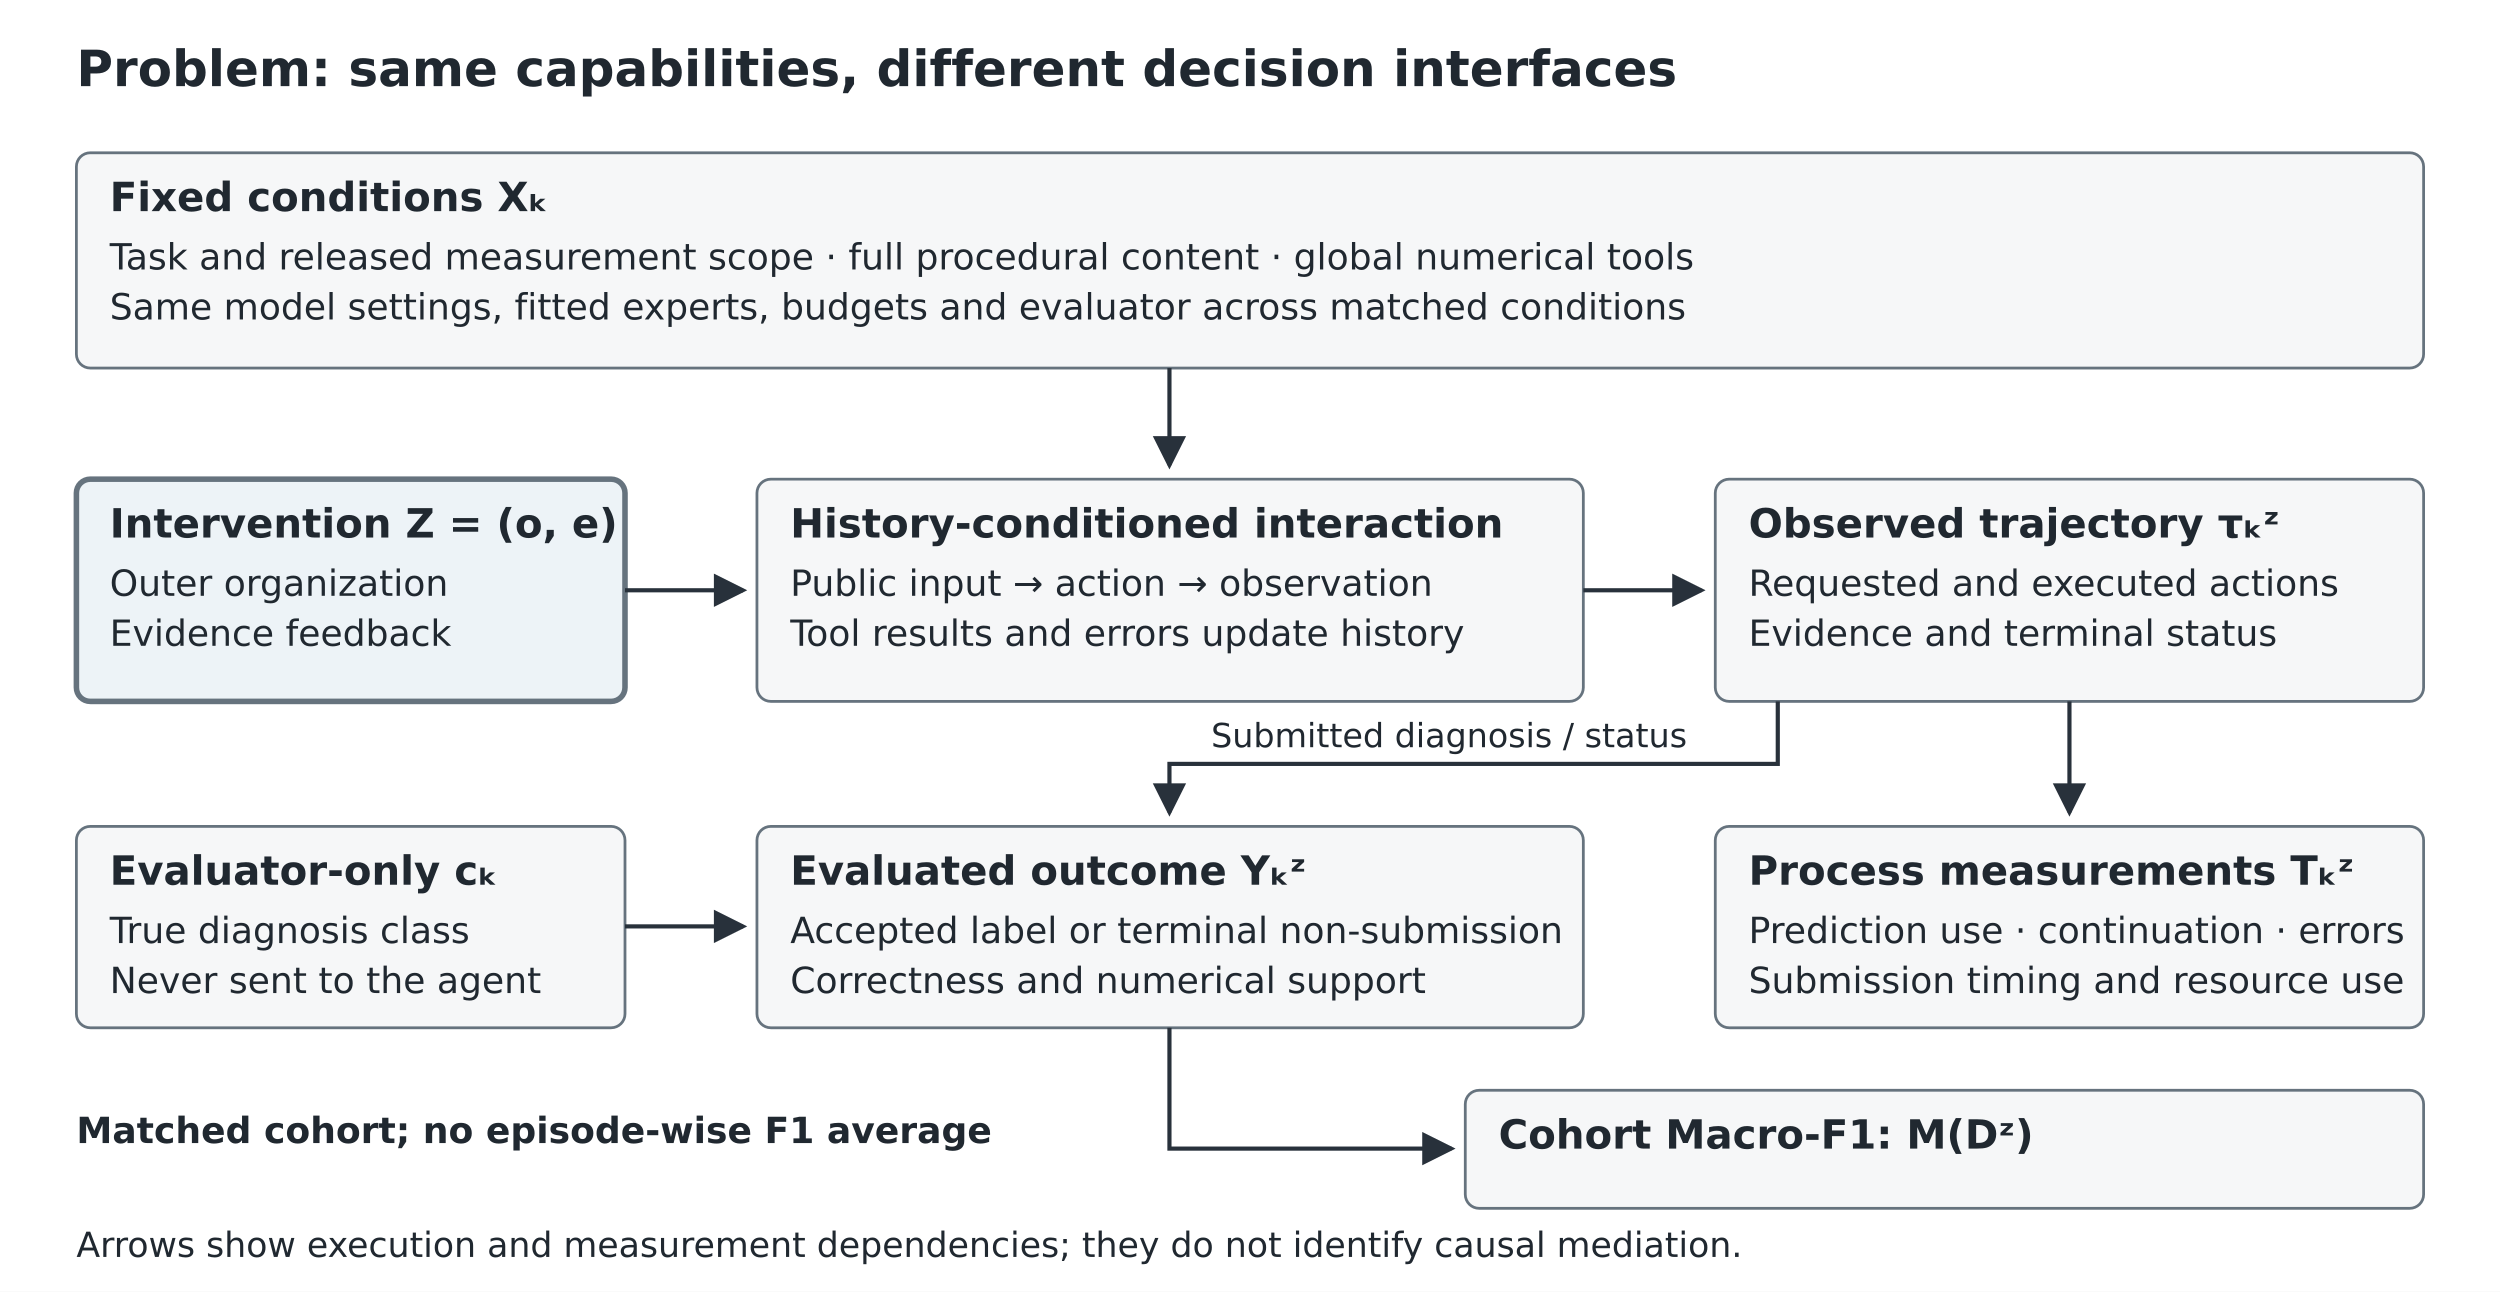
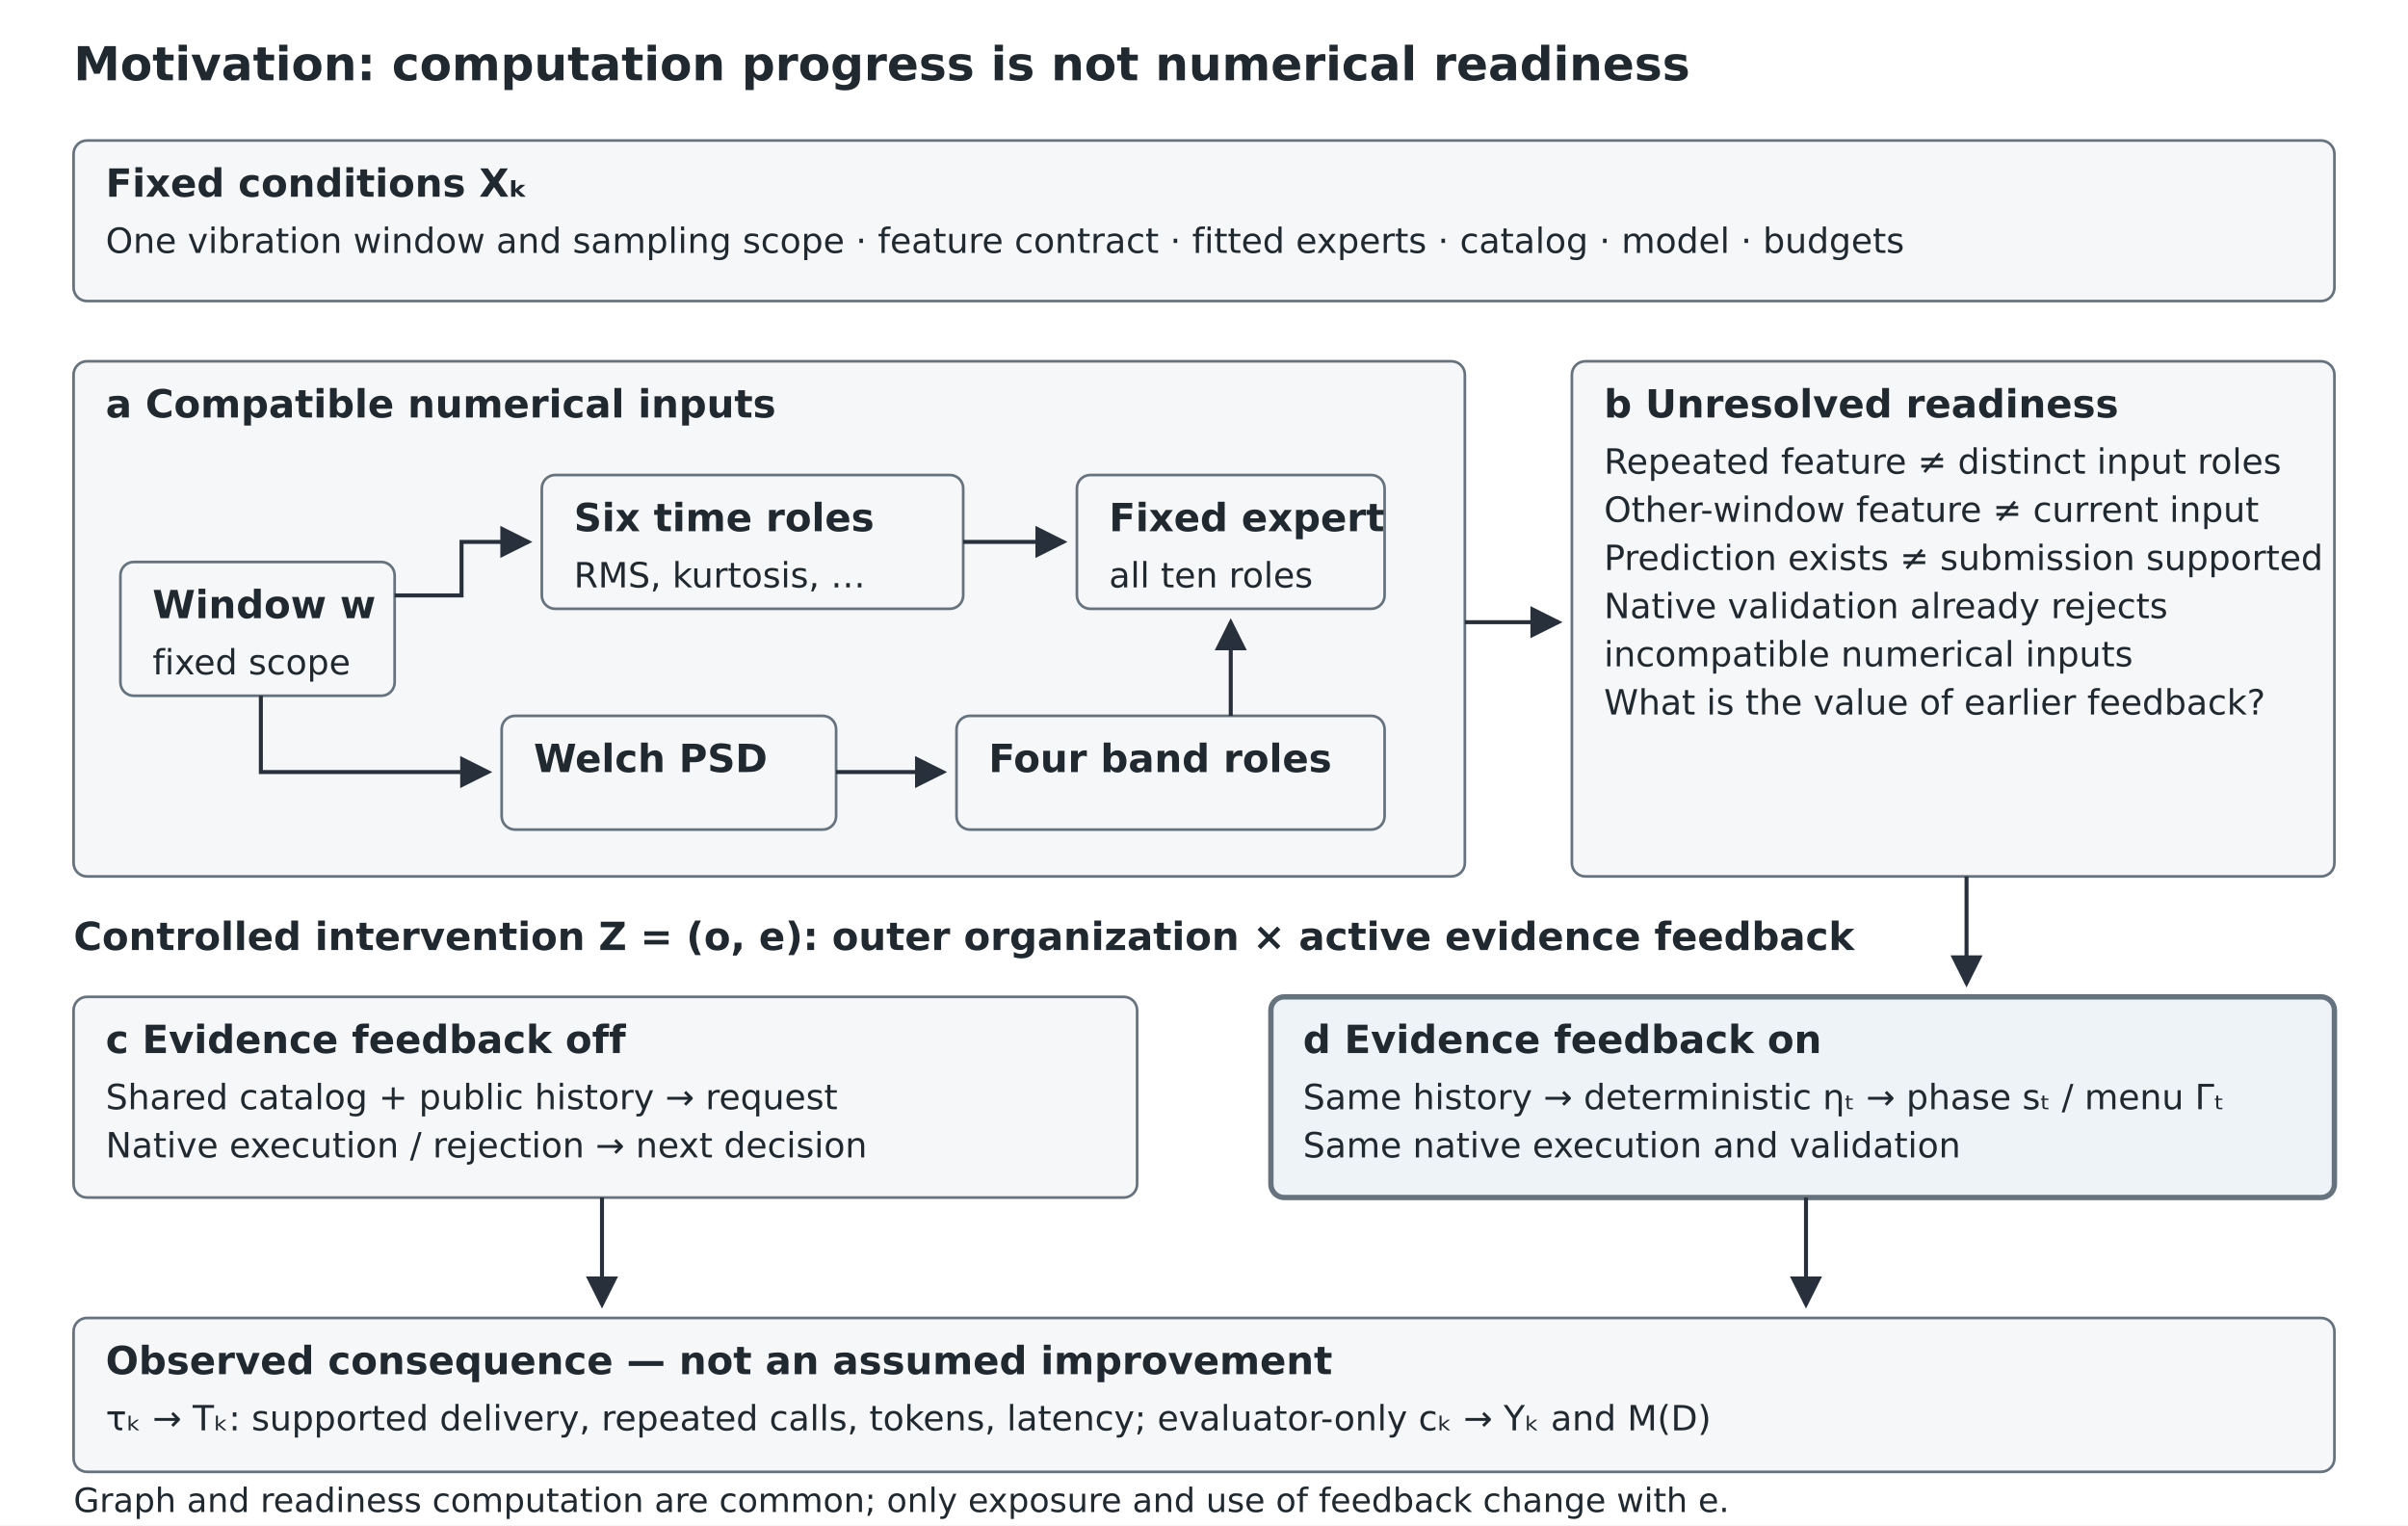
- <svg xmlns="http://www.w3.org/2000/svg" width="180mm" height="93mm" viewBox="0 0 1800 930">
+ <svg xmlns="http://www.w3.org/2000/svg" width="180mm" height="114mm" viewBox="0 0 1800 1140">
  <defs>
    <marker id="arrow" markerWidth="8" markerHeight="8" refX="7" refY="4" orient="auto">
      <path d="M0 0 L8 4 L0 8 Z" fill="#28313b" />
    </marker>
  </defs>
-   <rect width="1800" height="930" fill="white" />
+   <rect width="1800" height="1140" fill="white" />
  <g font-family="DejaVu Sans, Arial, sans-serif" fill="#202830">
-     <text x="55" y="62" font-size="36" font-weight="bold" text-anchor="start">Problem: same capabilities, different decision interfaces</text>
+     <text x="55" y="60" font-size="35" font-weight="bold" text-anchor="start">Motivation: computation progress is not numerical readiness</text>
    <g id="fixed-X">
-       <rect x="55" y="110" width="1690" height="155" rx="10" fill="#f6f7f8" stroke="#66737e" stroke-width="2" />
-       <text x="79" y="152" font-size="29" font-weight="bold" text-anchor="start">Fixed conditions Xₖ</text>
-       <text x="79" y="194" font-size="26" font-weight="normal" text-anchor="start">Task and released measurement scope · full procedural content · global numerical tools</text>
-       <text x="79" y="230" font-size="26" font-weight="normal" text-anchor="start">Same model settings, fitted experts, budgets and evaluator across matched conditions</text>
+       <rect x="55" y="105" width="1690" height="120" rx="10" fill="#f6f7f8" stroke="#66737e" stroke-width="2" />
+       <text x="79" y="147" font-size="29" font-weight="bold" text-anchor="start">Fixed conditions Xₖ</text>
+       <text x="79" y="189" font-size="26" font-weight="normal" text-anchor="start">One vibration window and sampling scope · feature contract · fitted experts · catalog · model · budgets</text>
    </g>
-     <g id="intervention-Z">
-       <rect x="55" y="345" width="395" height="160" rx="10" fill="#edf3f7" stroke="#66737e" stroke-width="4" />
-       <text x="79" y="387" font-size="29" font-weight="bold" text-anchor="start">Intervention Z = (o, e)</text>
-       <text x="79" y="429" font-size="26" font-weight="normal" text-anchor="start">Outer organization</text>
-       <text x="79" y="465" font-size="26" font-weight="normal" text-anchor="start">Evidence feedback</text>
+     <g id="signal-contract">
+       <rect x="55" y="270" width="1040" height="385" rx="10" fill="#f6f7f8" stroke="#66737e" stroke-width="2" />
+       <text x="79" y="312" font-size="29" font-weight="bold" text-anchor="start">a  Compatible numerical inputs</text>
    </g>
-     <g id="decision-process">
-       <rect x="545" y="345" width="595" height="160" rx="10" fill="#f6f7f8" stroke="#66737e" stroke-width="2" />
-       <text x="569" y="387" font-size="29" font-weight="bold" text-anchor="start">History-conditioned interaction</text>
-       <text x="569" y="429" font-size="26" font-weight="normal" text-anchor="start">Public input → action → observation</text>
-       <text x="569" y="465" font-size="26" font-weight="normal" text-anchor="start">Tool results and errors update history</text>
+     <g id="window">
+       <rect x="90" y="420" width="205" height="100" rx="10" fill="#f6f7f8" stroke="#66737e" stroke-width="2" />
+       <text x="114" y="462" font-size="29" font-weight="bold" text-anchor="start">Window w</text>
+       <text x="114" y="504" font-size="26" font-weight="normal" text-anchor="start">fixed scope</text>
    </g>
-     <g id="trajectory">
-       <rect x="1235" y="345" width="510" height="160" rx="10" fill="#f6f7f8" stroke="#66737e" stroke-width="2" />
-       <text x="1259" y="387" font-size="29" font-weight="bold" text-anchor="start">Observed trajectory τₖᶻ</text>
-       <text x="1259" y="429" font-size="26" font-weight="normal" text-anchor="start">Requested and executed actions</text>
-       <text x="1259" y="465" font-size="26" font-weight="normal" text-anchor="start">Evidence and terminal status</text>
+     <g id="time-roles">
+       <rect x="405" y="355" width="315" height="100" rx="10" fill="#f6f7f8" stroke="#66737e" stroke-width="2" />
+       <text x="429" y="397" font-size="29" font-weight="bold" text-anchor="start">Six time roles</text>
+       <text x="429" y="439" font-size="26" font-weight="normal" text-anchor="start">RMS, kurtosis, …</text>
    </g>
-     <polyline id="fixed-to-process" points="842,265 842,335" fill="none" stroke="#28313b" stroke-width="3" marker-end="url(#arrow)" />
-     <polyline id="intervention-to-process" points="450,425 535,425" fill="none" stroke="#28313b" stroke-width="3" marker-end="url(#arrow)" />
-     <polyline id="process-to-trajectory" points="1140,425 1225,425" fill="none" stroke="#28313b" stroke-width="3" marker-end="url(#arrow)" />
-     <g id="private-target">
-       <rect x="55" y="595" width="395" height="145" rx="10" fill="#f6f7f8" stroke="#66737e" stroke-width="2" />
-       <text x="79" y="637" font-size="29" font-weight="bold" text-anchor="start">Evaluator-only cₖ</text>
-       <text x="79" y="679" font-size="26" font-weight="normal" text-anchor="start">True diagnosis class</text>
-       <text x="79" y="715" font-size="26" font-weight="normal" text-anchor="start">Never sent to the agent</text>
+     <g id="welch-path">
+       <rect x="375" y="535" width="250" height="85" rx="10" fill="#f6f7f8" stroke="#66737e" stroke-width="2" />
+       <text x="399" y="577" font-size="29" font-weight="bold" text-anchor="start">Welch PSD</text>
    </g>
-     <g id="outcome-Y">
-       <rect x="545" y="595" width="595" height="145" rx="10" fill="#f6f7f8" stroke="#66737e" stroke-width="2" />
-       <text x="569" y="637" font-size="29" font-weight="bold" text-anchor="start">Evaluated outcome Yₖᶻ</text>
-       <text x="569" y="679" font-size="26" font-weight="normal" text-anchor="start">Accepted label or terminal non-submission</text>
-       <text x="569" y="715" font-size="26" font-weight="normal" text-anchor="start">Correctness and numerical support</text>
+     <g id="band-roles">
+       <rect x="715" y="535" width="320" height="85" rx="10" fill="#f6f7f8" stroke="#66737e" stroke-width="2" />
+       <text x="739" y="577" font-size="29" font-weight="bold" text-anchor="start">Four band roles</text>
    </g>
-     <g id="process-T">
-       <rect x="1235" y="595" width="510" height="145" rx="10" fill="#f6f7f8" stroke="#66737e" stroke-width="2" />
-       <text x="1259" y="637" font-size="29" font-weight="bold" text-anchor="start">Process measurements Tₖᶻ</text>
-       <text x="1259" y="679" font-size="26" font-weight="normal" text-anchor="start">Prediction use · continuation · errors</text>
-       <text x="1259" y="715" font-size="26" font-weight="normal" text-anchor="start">Submission timing and resource use</text>
+     <g id="expert-input">
+       <rect x="805" y="355" width="230" height="100" rx="10" fill="#f6f7f8" stroke="#66737e" stroke-width="2" />
+       <text x="829" y="397" font-size="29" font-weight="bold" text-anchor="start">Fixed expert</text>
+       <text x="829" y="439" font-size="26" font-weight="normal" text-anchor="start">all ten roles</text>
    </g>
-     <polyline id="target-to-outcome" points="450,667 535,667" fill="none" stroke="#28313b" stroke-width="3" marker-end="url(#arrow)" />
-     <polyline id="trajectory-to-process-measures" points="1490,505 1490,585" fill="none" stroke="#28313b" stroke-width="3" marker-end="url(#arrow)" />
-     <polyline id="trajectory-to-outcome" points="1280,505 1280,550 842,550 842,585" fill="none" stroke="#28313b" stroke-width="3" marker-end="url(#arrow)" />
-     <text x="872" y="538" font-size="24" font-weight="normal" text-anchor="start">Submitted diagnosis / status</text>
-     <text x="55" y="823" font-size="26" font-weight="bold" text-anchor="start">Matched cohort; no episode-wise F1 average</text>
-     <g id="cohort-M">
-       <rect x="1055" y="785" width="690" height="85" rx="10" fill="#f6f7f8" stroke="#66737e" stroke-width="2" />
-       <text x="1079" y="827" font-size="29" font-weight="bold" text-anchor="start">Cohort Macro-F1: M(Dᶻ)</text>
+     <polyline id="window-to-time" points="295,445 345,445 345,405 395,405" fill="none" stroke="#28313b" stroke-width="3" marker-end="url(#arrow)" />
+     <polyline id="time-to-expert" points="720,405 795,405" fill="none" stroke="#28313b" stroke-width="3" marker-end="url(#arrow)" />
+     <polyline id="window-to-welch" points="195,520 195,577 365,577" fill="none" stroke="#28313b" stroke-width="3" marker-end="url(#arrow)" />
+     <polyline id="welch-to-band" points="625,577 705,577" fill="none" stroke="#28313b" stroke-width="3" marker-end="url(#arrow)" />
+     <polyline id="band-to-expert" points="920,535 920,465" fill="none" stroke="#28313b" stroke-width="3" marker-end="url(#arrow)" />
+     <g id="ambiguity">
+       <rect x="1175" y="270" width="570" height="385" rx="10" fill="#f6f7f8" stroke="#66737e" stroke-width="2" />
+       <text x="1199" y="312" font-size="29" font-weight="bold" text-anchor="start">b  Unresolved readiness</text>
+       <text x="1199" y="354" font-size="26" font-weight="normal" text-anchor="start">Repeated feature ≠ distinct input roles</text>
+       <text x="1199" y="390" font-size="26" font-weight="normal" text-anchor="start">Other-window feature ≠ current input</text>
+       <text x="1199" y="426" font-size="26" font-weight="normal" text-anchor="start">Prediction exists ≠ submission supported</text>
+       <text x="1199" y="462" font-size="26" font-weight="normal" text-anchor="start">Native validation already rejects</text>
+       <text x="1199" y="498" font-size="26" font-weight="normal" text-anchor="start">incompatible numerical inputs</text>
+       <text x="1199" y="534" font-size="26" font-weight="normal" text-anchor="start">What is the value of earlier feedback?</text>
    </g>
-     <polyline id="outcomes-to-metric" points="842,740 842,827 1045,827" fill="none" stroke="#28313b" stroke-width="3" marker-end="url(#arrow)" />
-     <text x="55" y="905" font-size="25" font-weight="normal" text-anchor="start">Arrows show execution and measurement dependencies; they do not identify causal mediation.</text>
+     <polyline id="contract-to-ambiguity" points="1095,465 1165,465" fill="none" stroke="#28313b" stroke-width="3" marker-end="url(#arrow)" />
+     <text x="55" y="710" font-size="29" font-weight="bold" text-anchor="start">Controlled intervention Z = (o, e): outer organization × active evidence feedback</text>
+     <g id="reactive-control">
+       <rect x="55" y="745" width="795" height="150" rx="10" fill="#f6f7f8" stroke="#66737e" stroke-width="2" />
+       <text x="79" y="787" font-size="29" font-weight="bold" text-anchor="start">c  Evidence feedback off</text>
+       <text x="79" y="829" font-size="26" font-weight="normal" text-anchor="start">Shared catalog + public history → request</text>
+       <text x="79" y="865" font-size="26" font-weight="normal" text-anchor="start">Native execution / rejection → next decision</text>
+     </g>
+     <g id="active-feedback">
+       <rect x="950" y="745" width="795" height="150" rx="10" fill="#edf3f7" stroke="#66737e" stroke-width="4" />
+       <text x="974" y="787" font-size="29" font-weight="bold" text-anchor="start">d  Evidence feedback on</text>
+       <text x="974" y="829" font-size="26" font-weight="normal" text-anchor="start">Same history → deterministic ηₜ → phase sₜ / menu Γₜ</text>
+       <text x="974" y="865" font-size="26" font-weight="normal" text-anchor="start">Same native execution and validation</text>
+     </g>
+     <polyline id="ambiguity-to-intervention" points="1470,655 1470,735" fill="none" stroke="#28313b" stroke-width="3" marker-end="url(#arrow)" />
+     <g id="measurement">
+       <rect x="55" y="985" width="1690" height="115" rx="10" fill="#f6f7f8" stroke="#66737e" stroke-width="2" />
+       <text x="79" y="1027" font-size="29" font-weight="bold" text-anchor="start">Observed consequence — not an assumed improvement</text>
+       <text x="79" y="1069" font-size="26" font-weight="normal" text-anchor="start">τₖ → Tₖ: supported delivery, repeated calls, tokens, latency;   evaluator-only cₖ → Yₖ and M(D)</text>
+     </g>
+     <polyline id="control-to-outcomes" points="450,895 450,975" fill="none" stroke="#28313b" stroke-width="3" marker-end="url(#arrow)" />
+     <polyline id="feedback-to-outcomes" points="1350,895 1350,975" fill="none" stroke="#28313b" stroke-width="3" marker-end="url(#arrow)" />
+     <text x="55" y="1130" font-size="25" font-weight="normal" text-anchor="start">Graph and readiness computation are common; only exposure and use of feedback change with e.</text>
  </g>
</svg>
